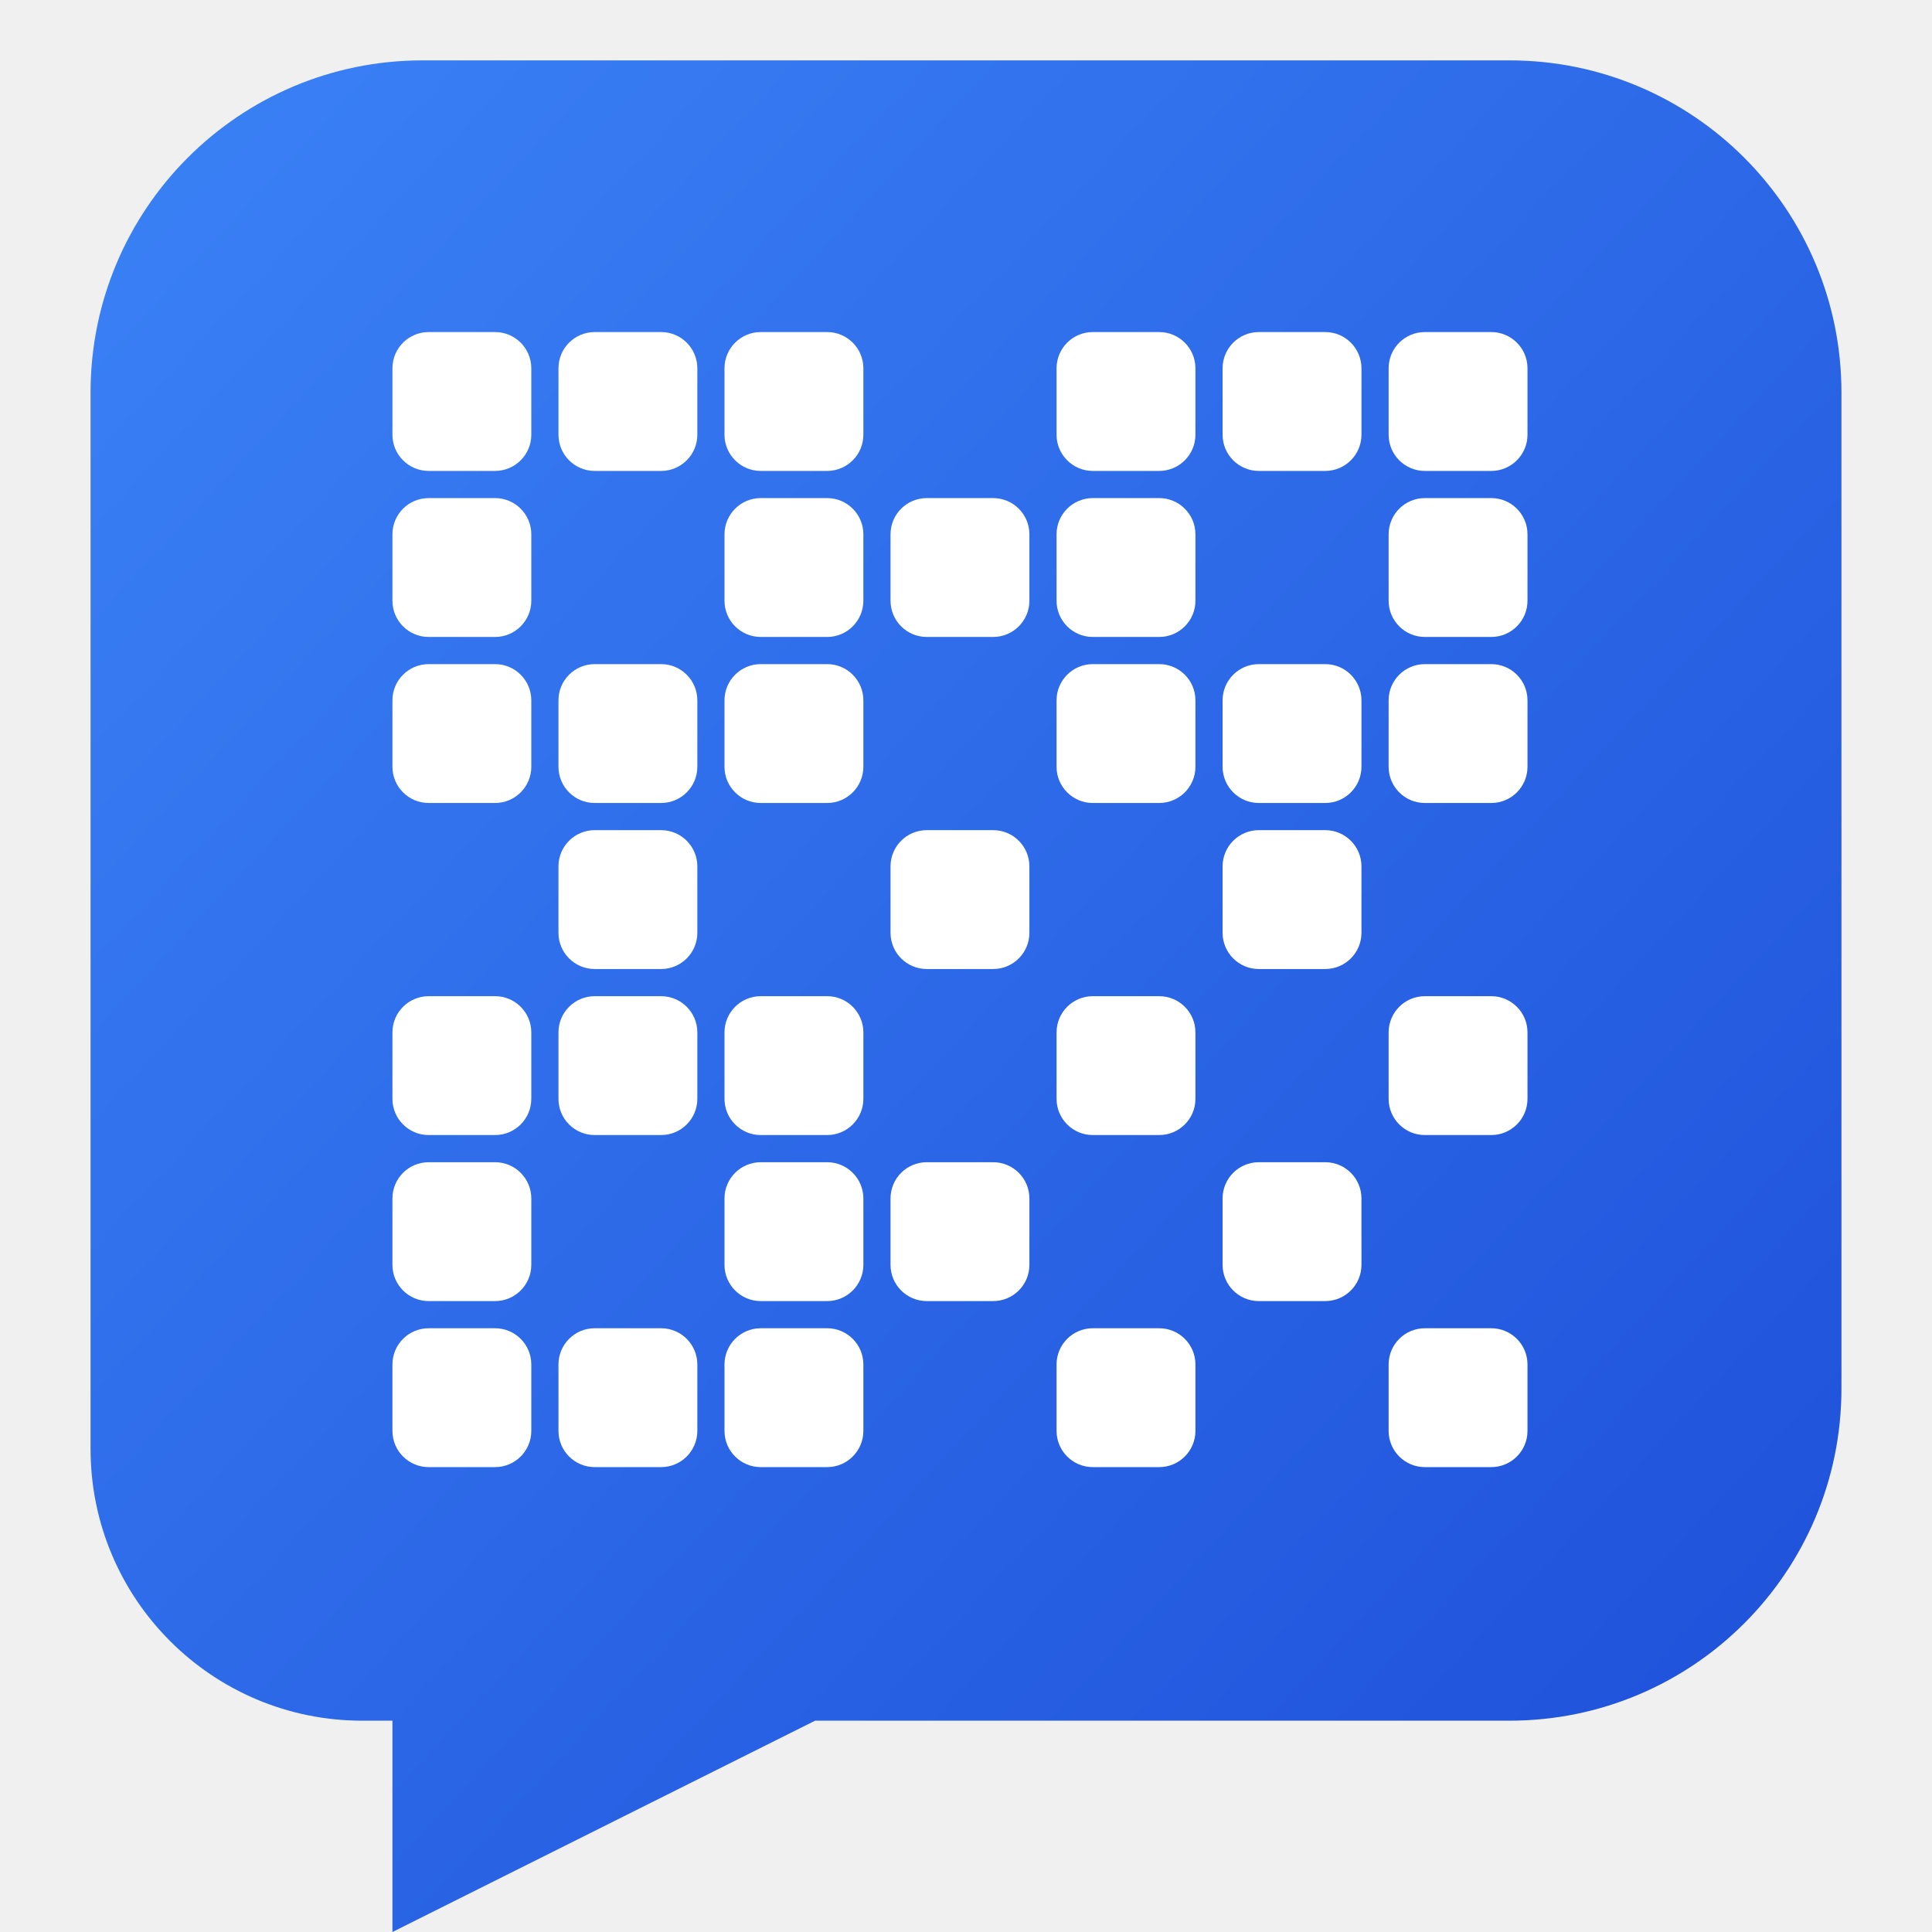
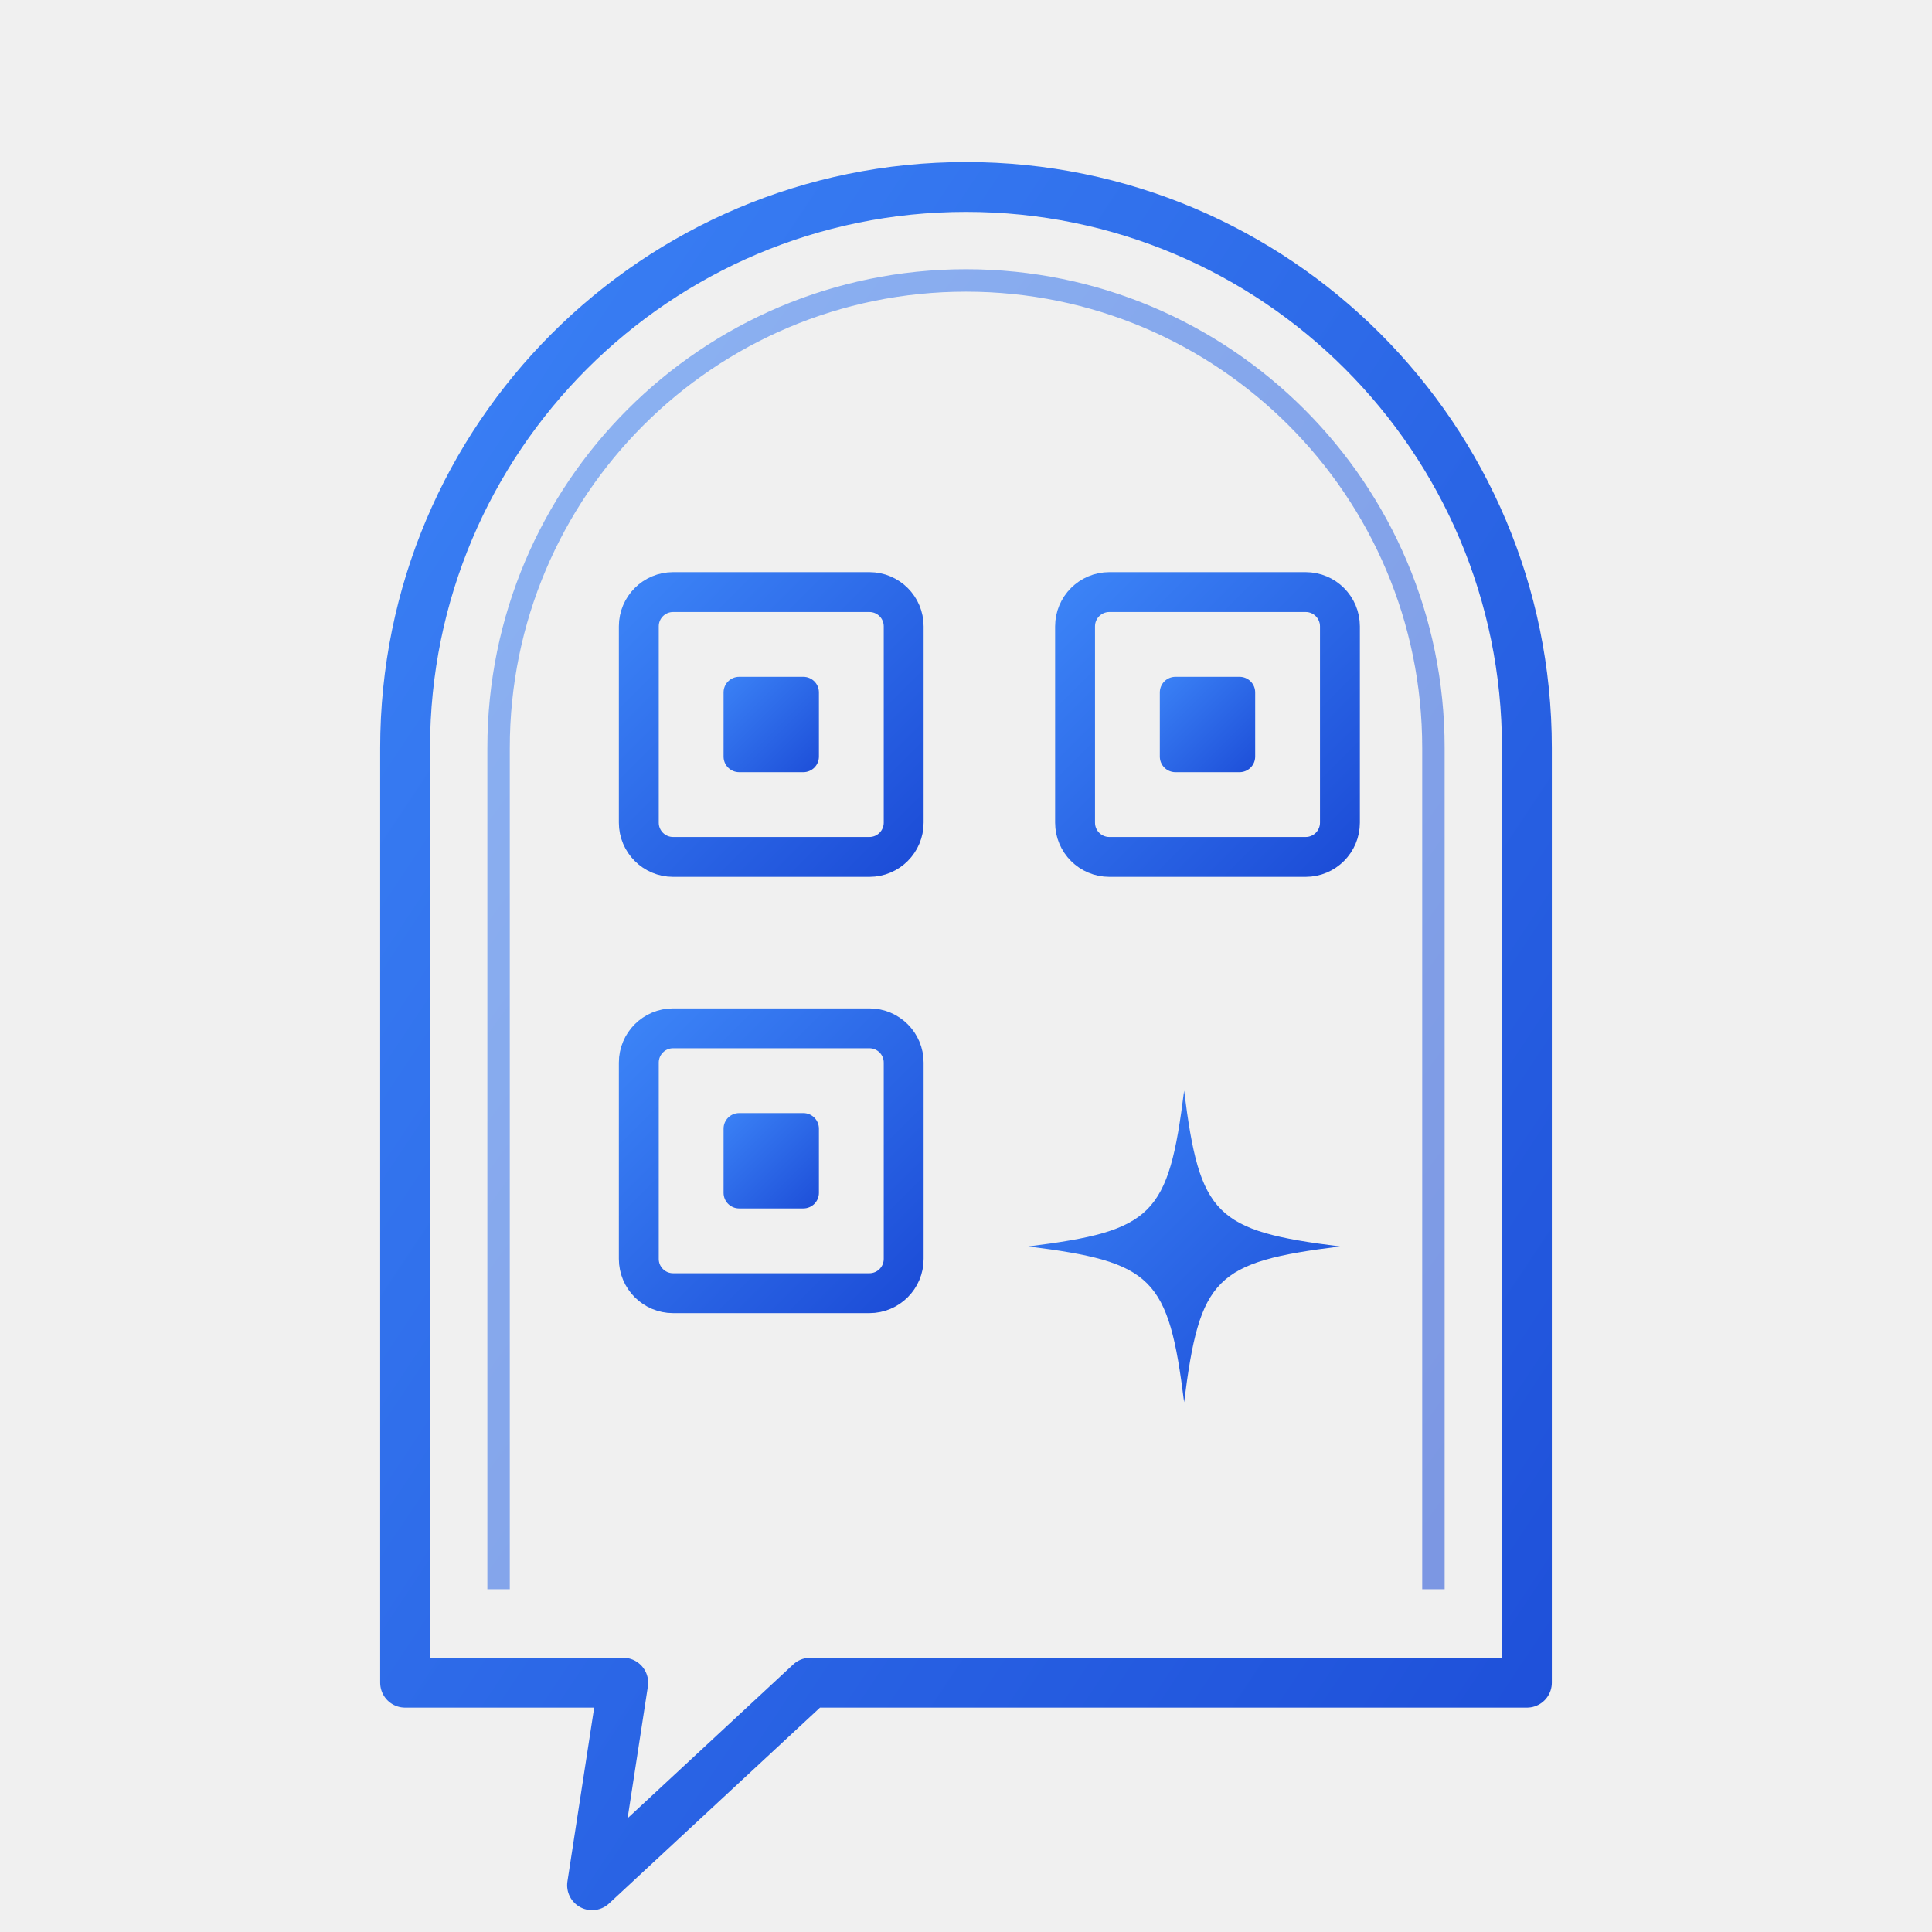
- <svg xmlns="http://www.w3.org/2000/svg" width="64" height="64" viewBox="0 0 64 64" role="img" aria-label="ScanSay">
+ <svg xmlns="http://www.w3.org/2000/svg" viewBox="0 0 124 124" width="124" height="124">
  <defs>
-     <linearGradient id="qgiicon" x1="0" y1="0" x2="1" y2="1">
+     <linearGradient id="sg" x1="0" y1="0" x2="1" y2="1">
      <stop offset="0" stop-color="#3B82F6" />
      <stop offset="1" stop-color="#1D4ED8" />
    </linearGradient>
  </defs>
-   <path d="M14 2h36a11 11 0 0 1 11 11v33a11 11 0 0 1-11 11H27l-14 7v-7h-1A9 9 0 0 1 3 48V13A11 11 0 0 1 14 2z" fill="url(#qgiicon)" />
-   <rect x="13.0" y="11.0" width="4.6" height="4.6" rx="1.2" fill="#FFFFFF" />
-   <rect x="18.5" y="11.0" width="4.6" height="4.6" rx="1.2" fill="#FFFFFF" />
-   <rect x="24.0" y="11.0" width="4.6" height="4.6" rx="1.2" fill="#FFFFFF" />
-   <rect x="13.0" y="16.5" width="4.6" height="4.6" rx="1.2" fill="#FFFFFF" />
-   <rect x="24.0" y="16.5" width="4.6" height="4.6" rx="1.2" fill="#FFFFFF" />
-   <rect x="13.0" y="22.0" width="4.6" height="4.6" rx="1.2" fill="#FFFFFF" />
-   <rect x="18.5" y="22.0" width="4.6" height="4.6" rx="1.2" fill="#FFFFFF" />
-   <rect x="24.0" y="22.0" width="4.6" height="4.6" rx="1.2" fill="#FFFFFF" />
-   <rect x="35.0" y="11.0" width="4.6" height="4.6" rx="1.2" fill="#FFFFFF" />
-   <rect x="40.5" y="11.0" width="4.6" height="4.6" rx="1.2" fill="#FFFFFF" />
-   <rect x="46.0" y="11.0" width="4.6" height="4.6" rx="1.2" fill="#FFFFFF" />
-   <rect x="35.0" y="16.5" width="4.6" height="4.6" rx="1.2" fill="#FFFFFF" />
-   <rect x="46.0" y="16.5" width="4.6" height="4.6" rx="1.2" fill="#FFFFFF" />
-   <rect x="35.0" y="22.0" width="4.6" height="4.6" rx="1.2" fill="#FFFFFF" />
-   <rect x="40.5" y="22.0" width="4.6" height="4.6" rx="1.2" fill="#FFFFFF" />
-   <rect x="46.0" y="22.0" width="4.6" height="4.6" rx="1.2" fill="#FFFFFF" />
-   <rect x="13.0" y="33.0" width="4.6" height="4.6" rx="1.2" fill="#FFFFFF" />
-   <rect x="18.5" y="33.0" width="4.6" height="4.6" rx="1.2" fill="#FFFFFF" />
-   <rect x="24.0" y="33.0" width="4.6" height="4.6" rx="1.2" fill="#FFFFFF" />
-   <rect x="13.0" y="38.5" width="4.6" height="4.6" rx="1.2" fill="#FFFFFF" />
-   <rect x="24.0" y="38.5" width="4.6" height="4.6" rx="1.2" fill="#FFFFFF" />
-   <rect x="13.0" y="44.0" width="4.6" height="4.6" rx="1.2" fill="#FFFFFF" />
-   <rect x="18.5" y="44.0" width="4.6" height="4.6" rx="1.2" fill="#FFFFFF" />
-   <rect x="24.0" y="44.0" width="4.6" height="4.6" rx="1.2" fill="#FFFFFF" />
-   <rect x="35.0" y="33.0" width="4.6" height="4.6" rx="1.2" fill="#FFFFFF" />
-   <rect x="46.0" y="33.0" width="4.6" height="4.6" rx="1.2" fill="#FFFFFF" />
-   <rect x="40.5" y="38.5" width="4.6" height="4.6" rx="1.2" fill="#FFFFFF" />
-   <rect x="35.0" y="44.0" width="4.6" height="4.6" rx="1.2" fill="#FFFFFF" />
-   <rect x="29.5" y="27.5" width="4.6" height="4.6" rx="1.2" fill="#FFFFFF" />
-   <rect x="40.5" y="27.5" width="4.6" height="4.6" rx="1.2" fill="#FFFFFF" />
-   <rect x="29.5" y="38.5" width="4.6" height="4.6" rx="1.2" fill="#FFFFFF" />
-   <rect x="46.0" y="44.0" width="4.6" height="4.6" rx="1.2" fill="#FFFFFF" />
-   <rect x="29.5" y="16.5" width="4.6" height="4.6" rx="1.2" fill="#FFFFFF" />
-   <rect x="18.5" y="27.5" width="4.6" height="4.6" rx="1.2" fill="#FFFFFF" />
+   <g transform="translate(12 0)">
+     <path d="M14 108 V48 A36 36 0 0 1 86 48 V108 H40 L26 121 L28 108 Z" fill="none" stroke="url(#sg)" stroke-width="3.2" stroke-linejoin="round" />
+     <path d="M20 102 V48 A30 30 0 0 1 80 48 V102" fill="none" stroke="url(#sg)" stroke-width="1.44" opacity=".55" />
+     <rect x="29" y="38" width="17" height="17" rx="2.2" fill="none" stroke="url(#sg)" stroke-width="2.56" />
+     <rect x="34.44" y="43.44" width="6.12" height="6.12" rx="1" fill="url(#sg)" />
+     <rect x="57" y="38" width="17" height="17" rx="2.2" fill="none" stroke="url(#sg)" stroke-width="2.56" />
+     <rect x="62.44" y="43.44" width="6.12" height="6.12" rx="1" fill="url(#sg)" />
+     <rect x="29" y="66" width="17" height="17" rx="2.2" fill="none" stroke="url(#sg)" stroke-width="2.56" />
+     <rect x="34.44" y="71.44" width="6.12" height="6.12" rx="1" fill="url(#sg)" />
+     <path d="M64 70 C65 78 66 79 74 80 C66 81 65 82 64 90 C63 82 62 81 54 80 C62 79 63 78 64 70 Z" fill="url(#sg)" />
+   </g>
</svg>
